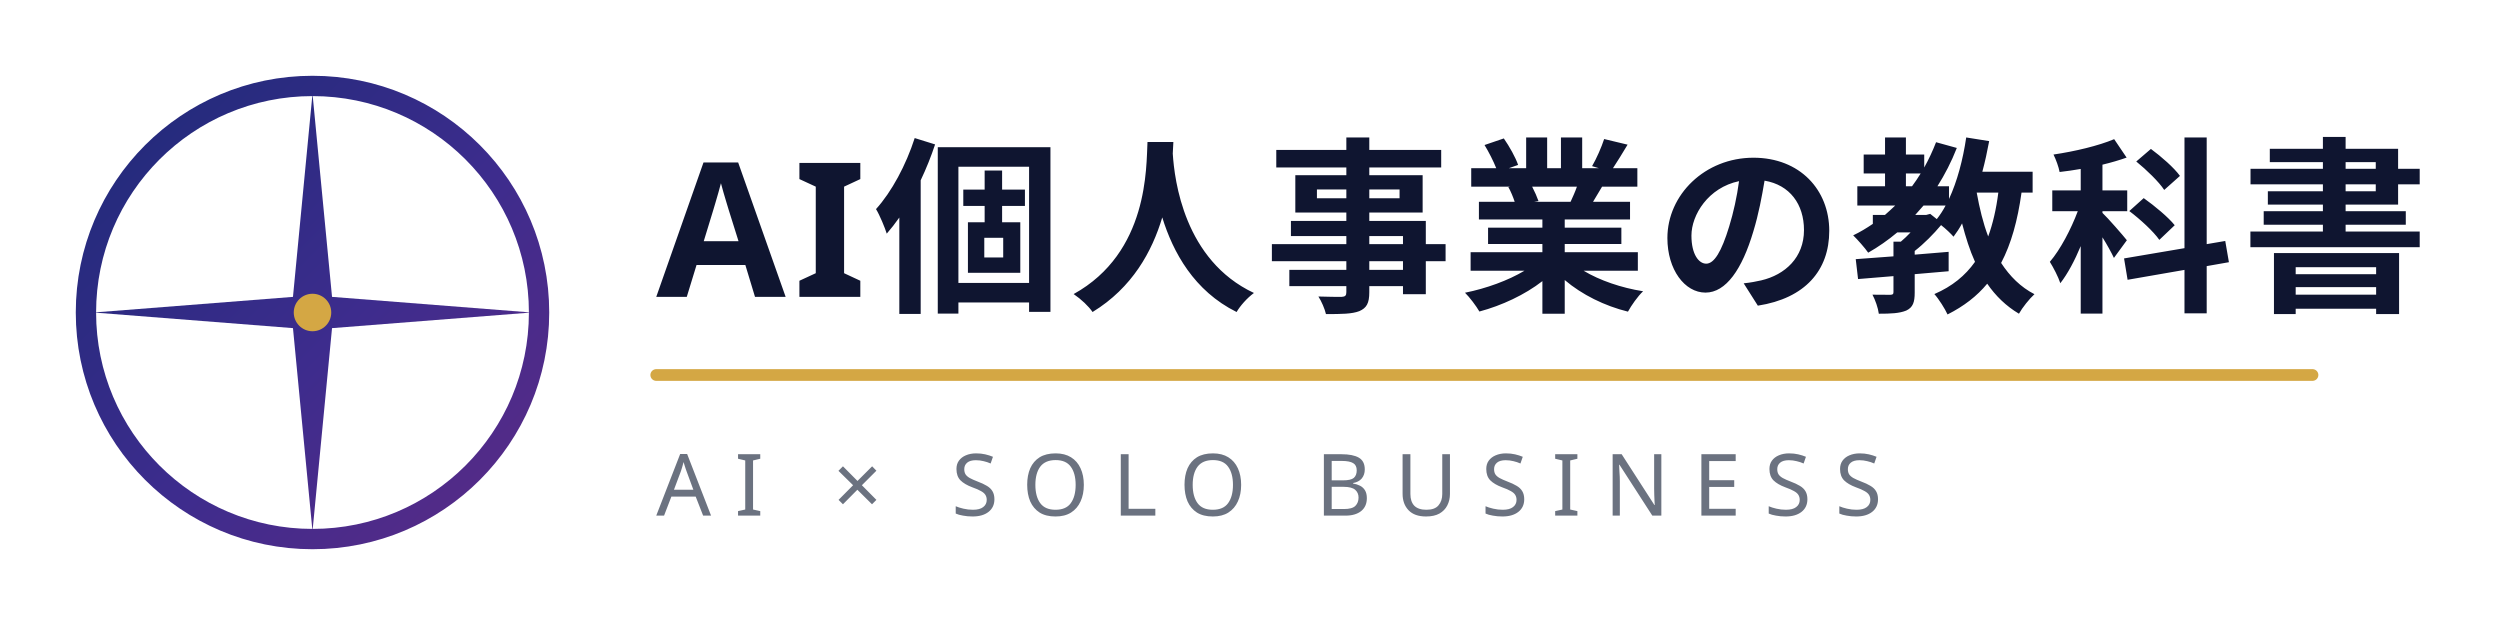
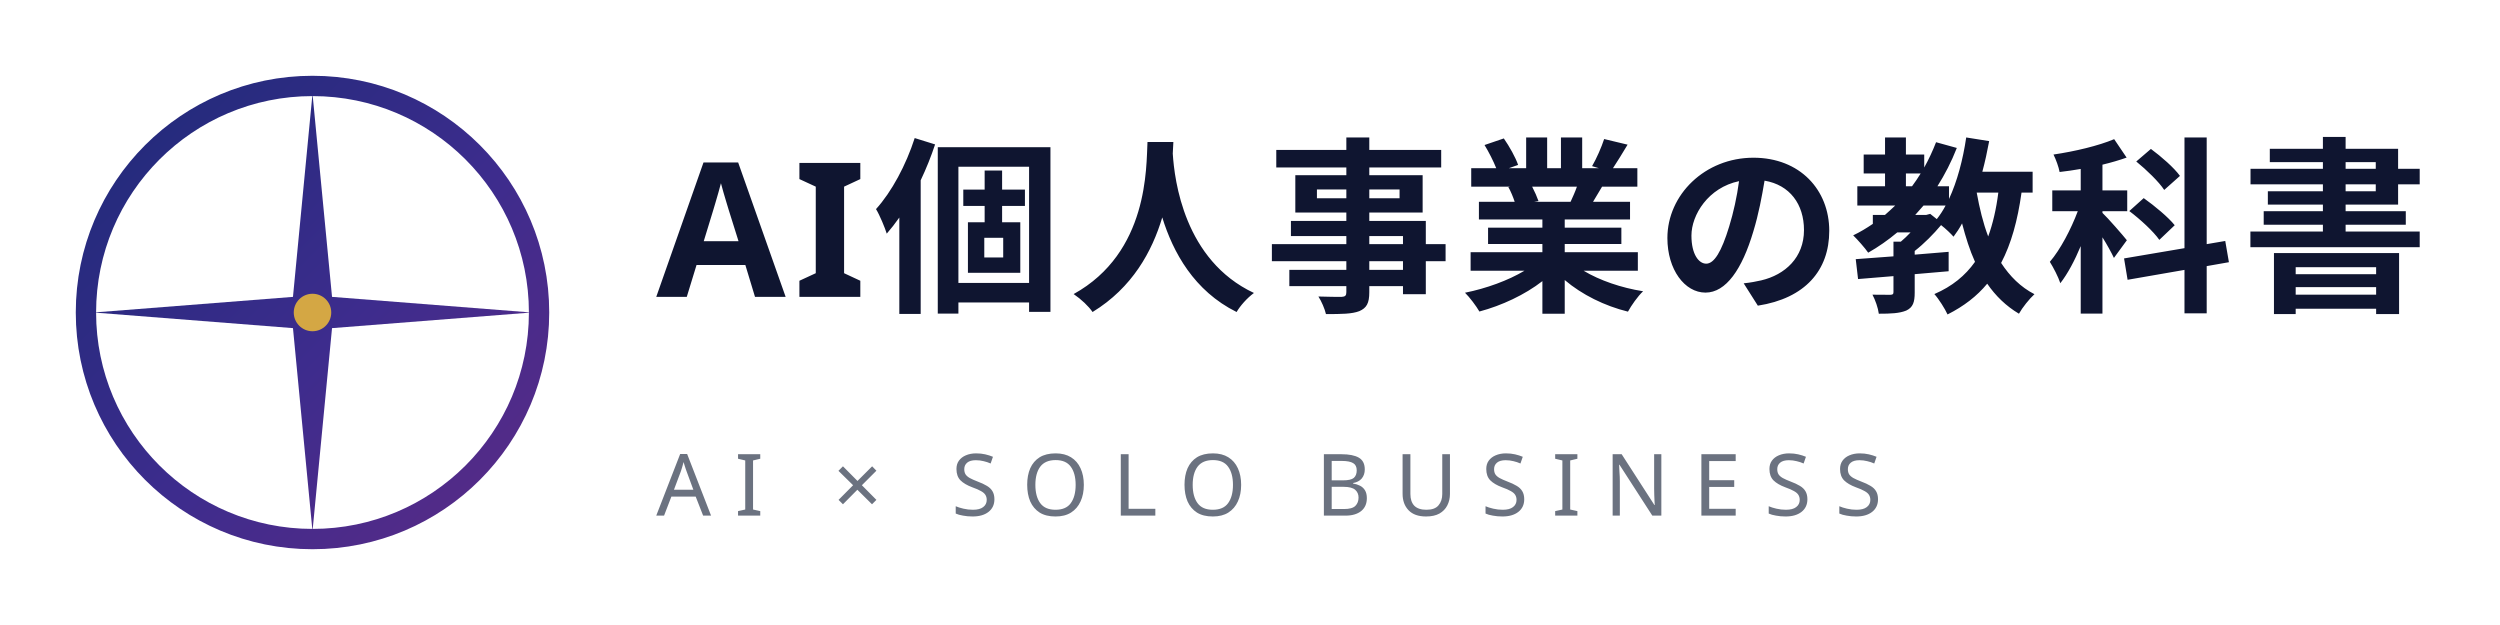
<svg xmlns="http://www.w3.org/2000/svg" viewBox="0 0 320 80" width="320" height="80" role="img" aria-labelledby="logoTitle">
  <defs>
    <linearGradient id="lgGrad" x1="0" y1="0" x2="1" y2="1">
      <stop offset="0%" stop-color="#1E2A78" />
      <stop offset="55%" stop-color="#3D2C8D" />
      <stop offset="100%" stop-color="#5B2A86" />
    </linearGradient>
+     <linearGradient id="lgGold" x1="0" y1="0" x2="1" y2="0">
+       <stop offset="0%" stop-color="#C9A14A" stop-opacity="0" />
+       <stop offset="50%" stop-color="#D4A744" />
+       <stop offset="100%" stop-color="#C9A14A" stop-opacity="0" />
+     </linearGradient>
  </defs>
  <g transform="translate(8,8)">
    <circle cx="32" cy="32" r="29" fill="none" stroke="url(#lgGrad)" stroke-width="2.6" />
    <path d="M32 4 L34.5 30 L60 32 L34.5 34 L32 60 L29.5 34 L4 32 L29.5 30 Z" fill="url(#lgGrad)" />
    <circle cx="32" cy="32" r="2.4" fill="#D4A744" />
  </g>
-   <text x="84" y="38" font-family="'Noto Sans JP', sans-serif" font-size="24" font-weight="700" fill="#0F1530" letter-spacing="1">AI個人事業の教科書</text>
-   <line x1="84" y1="48" x2="296" y2="48" stroke="#D4A744" stroke-width="1.5" stroke-linecap="round" />
+   <text x="84" y="38" font-family="'Noto Sans JP', sans-serif" font-size="24" font-weight="800" fill="#0F1530" letter-spacing="1">AI個人事業の教科書</text>
+   <line x1="84" y1="48" x2="304" y2="48" stroke="url(#lgGold)" stroke-width="1.2" />
  <text x="84" y="66" font-family="'Noto Sans JP', sans-serif" font-size="11" font-weight="500" fill="#6B7280" letter-spacing="3">AI × SOLO BUSINESS</text>
</svg>
